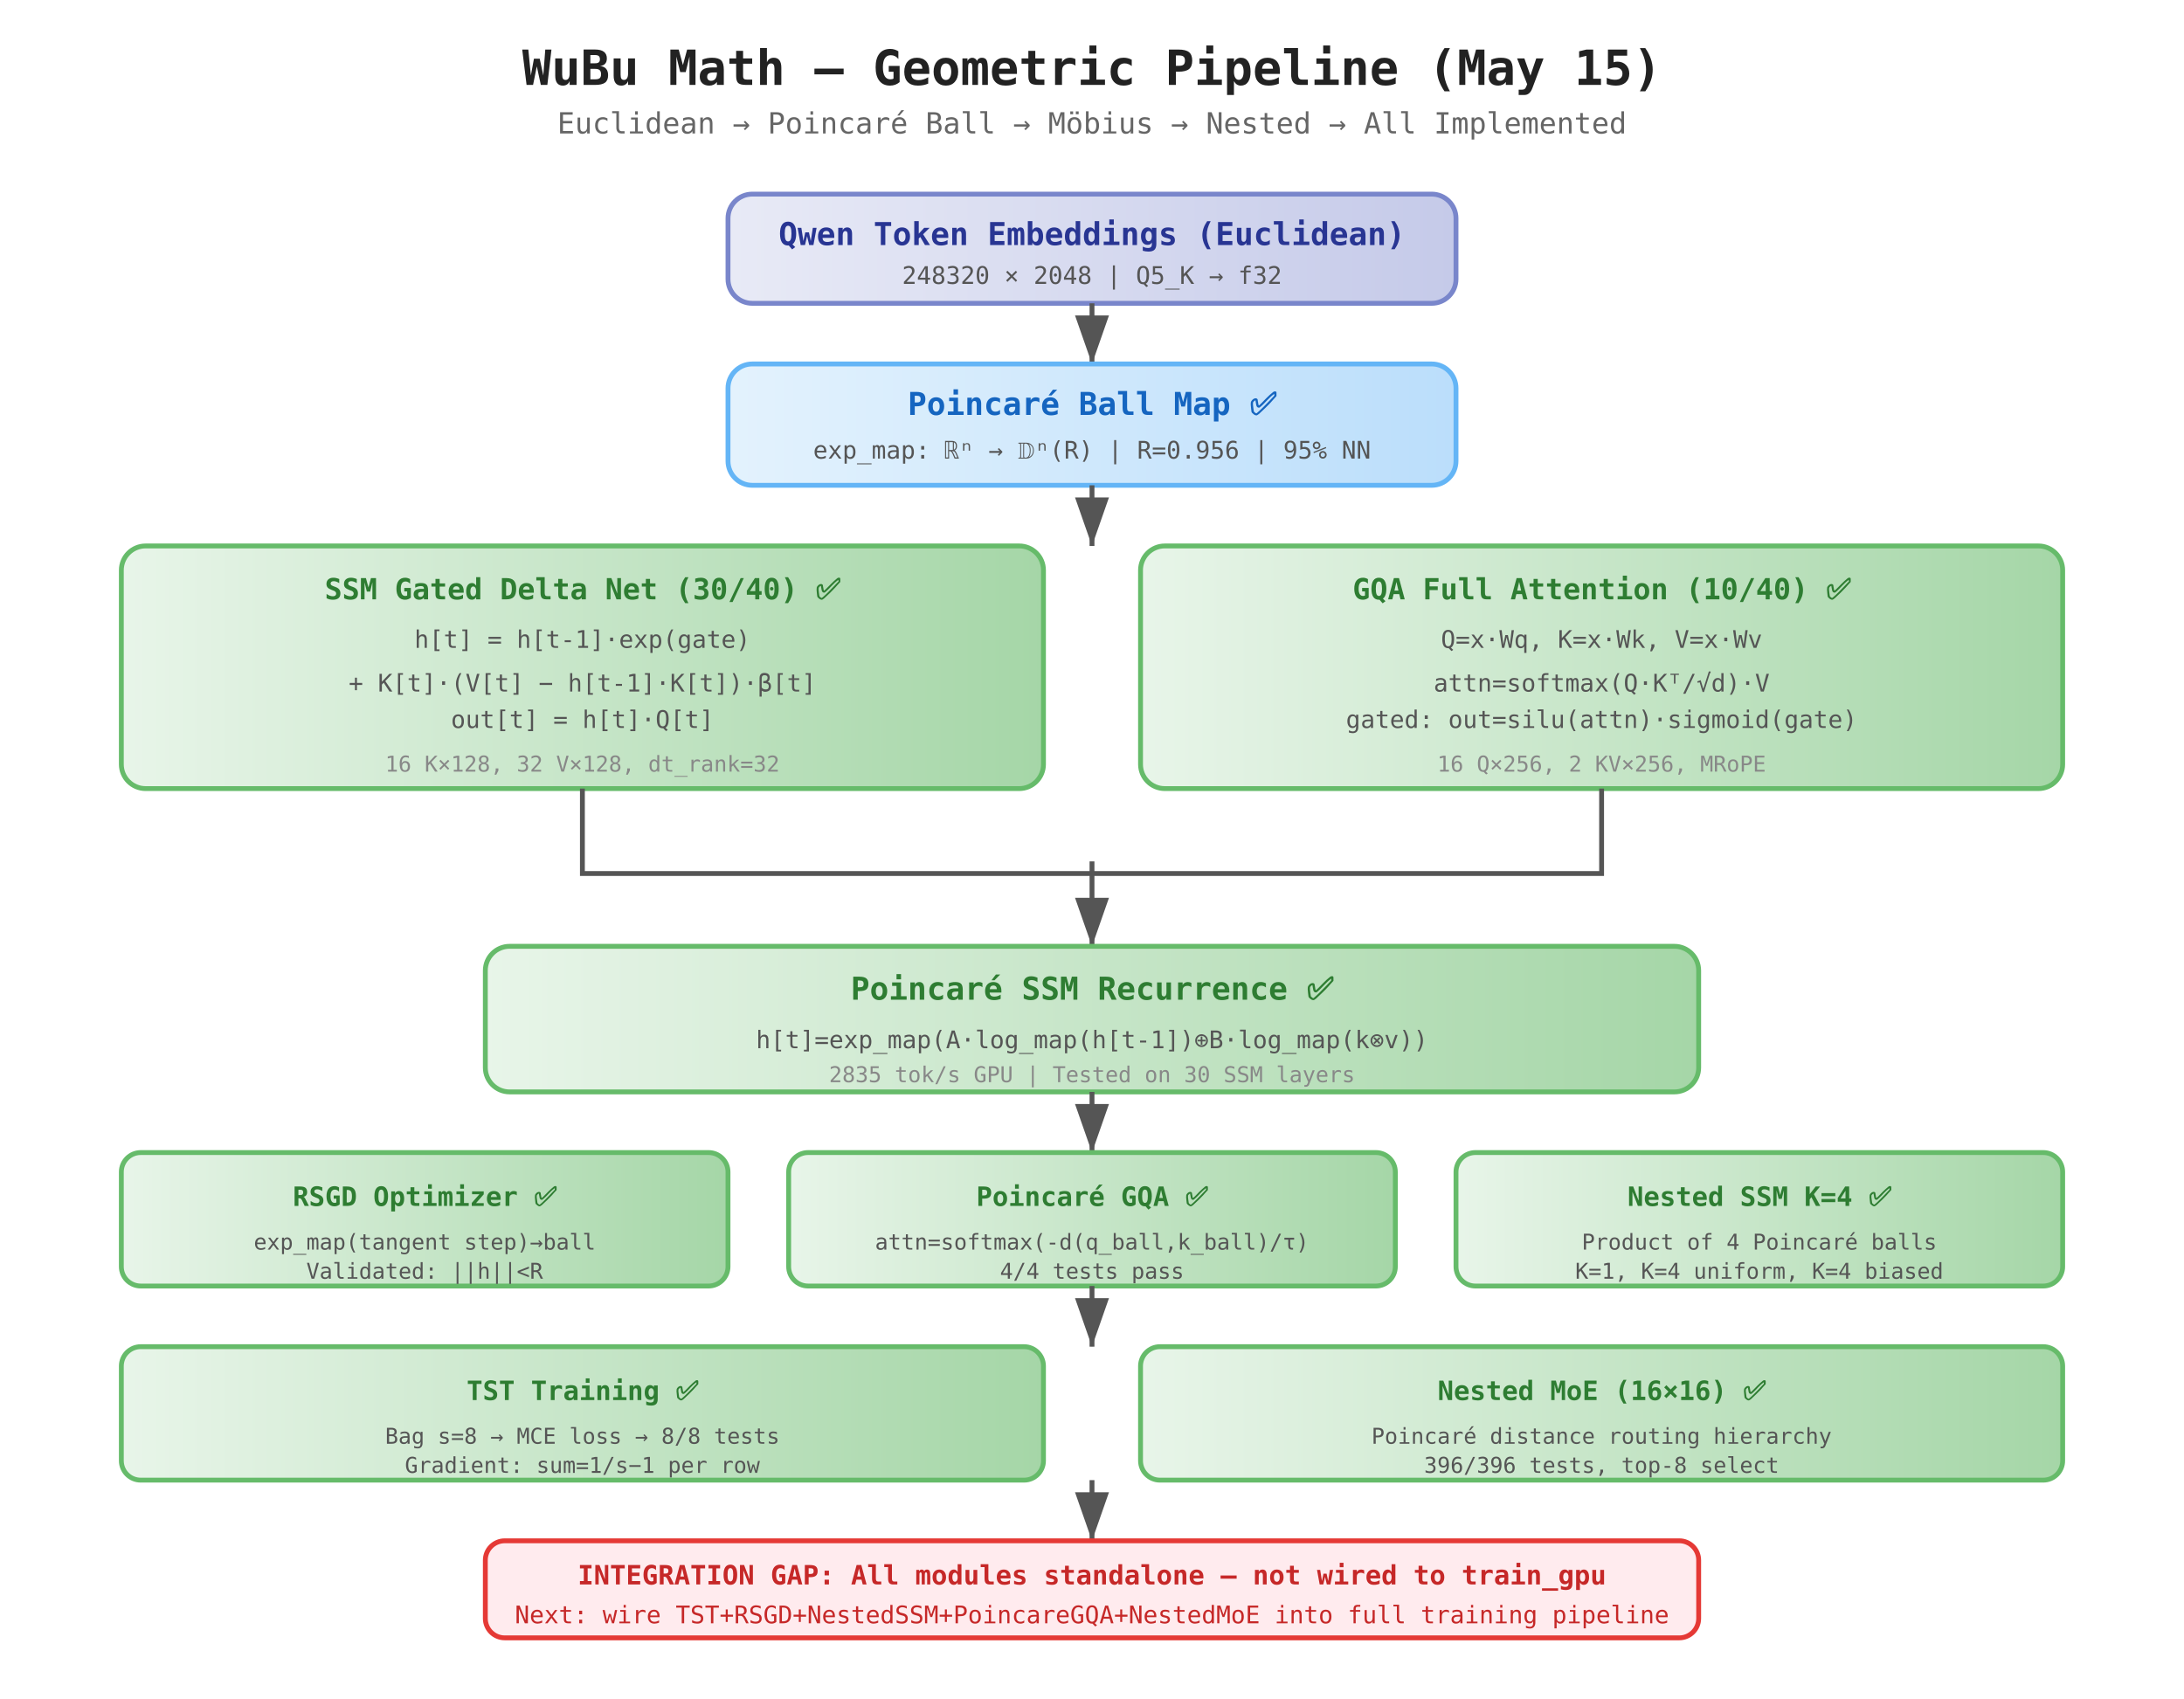
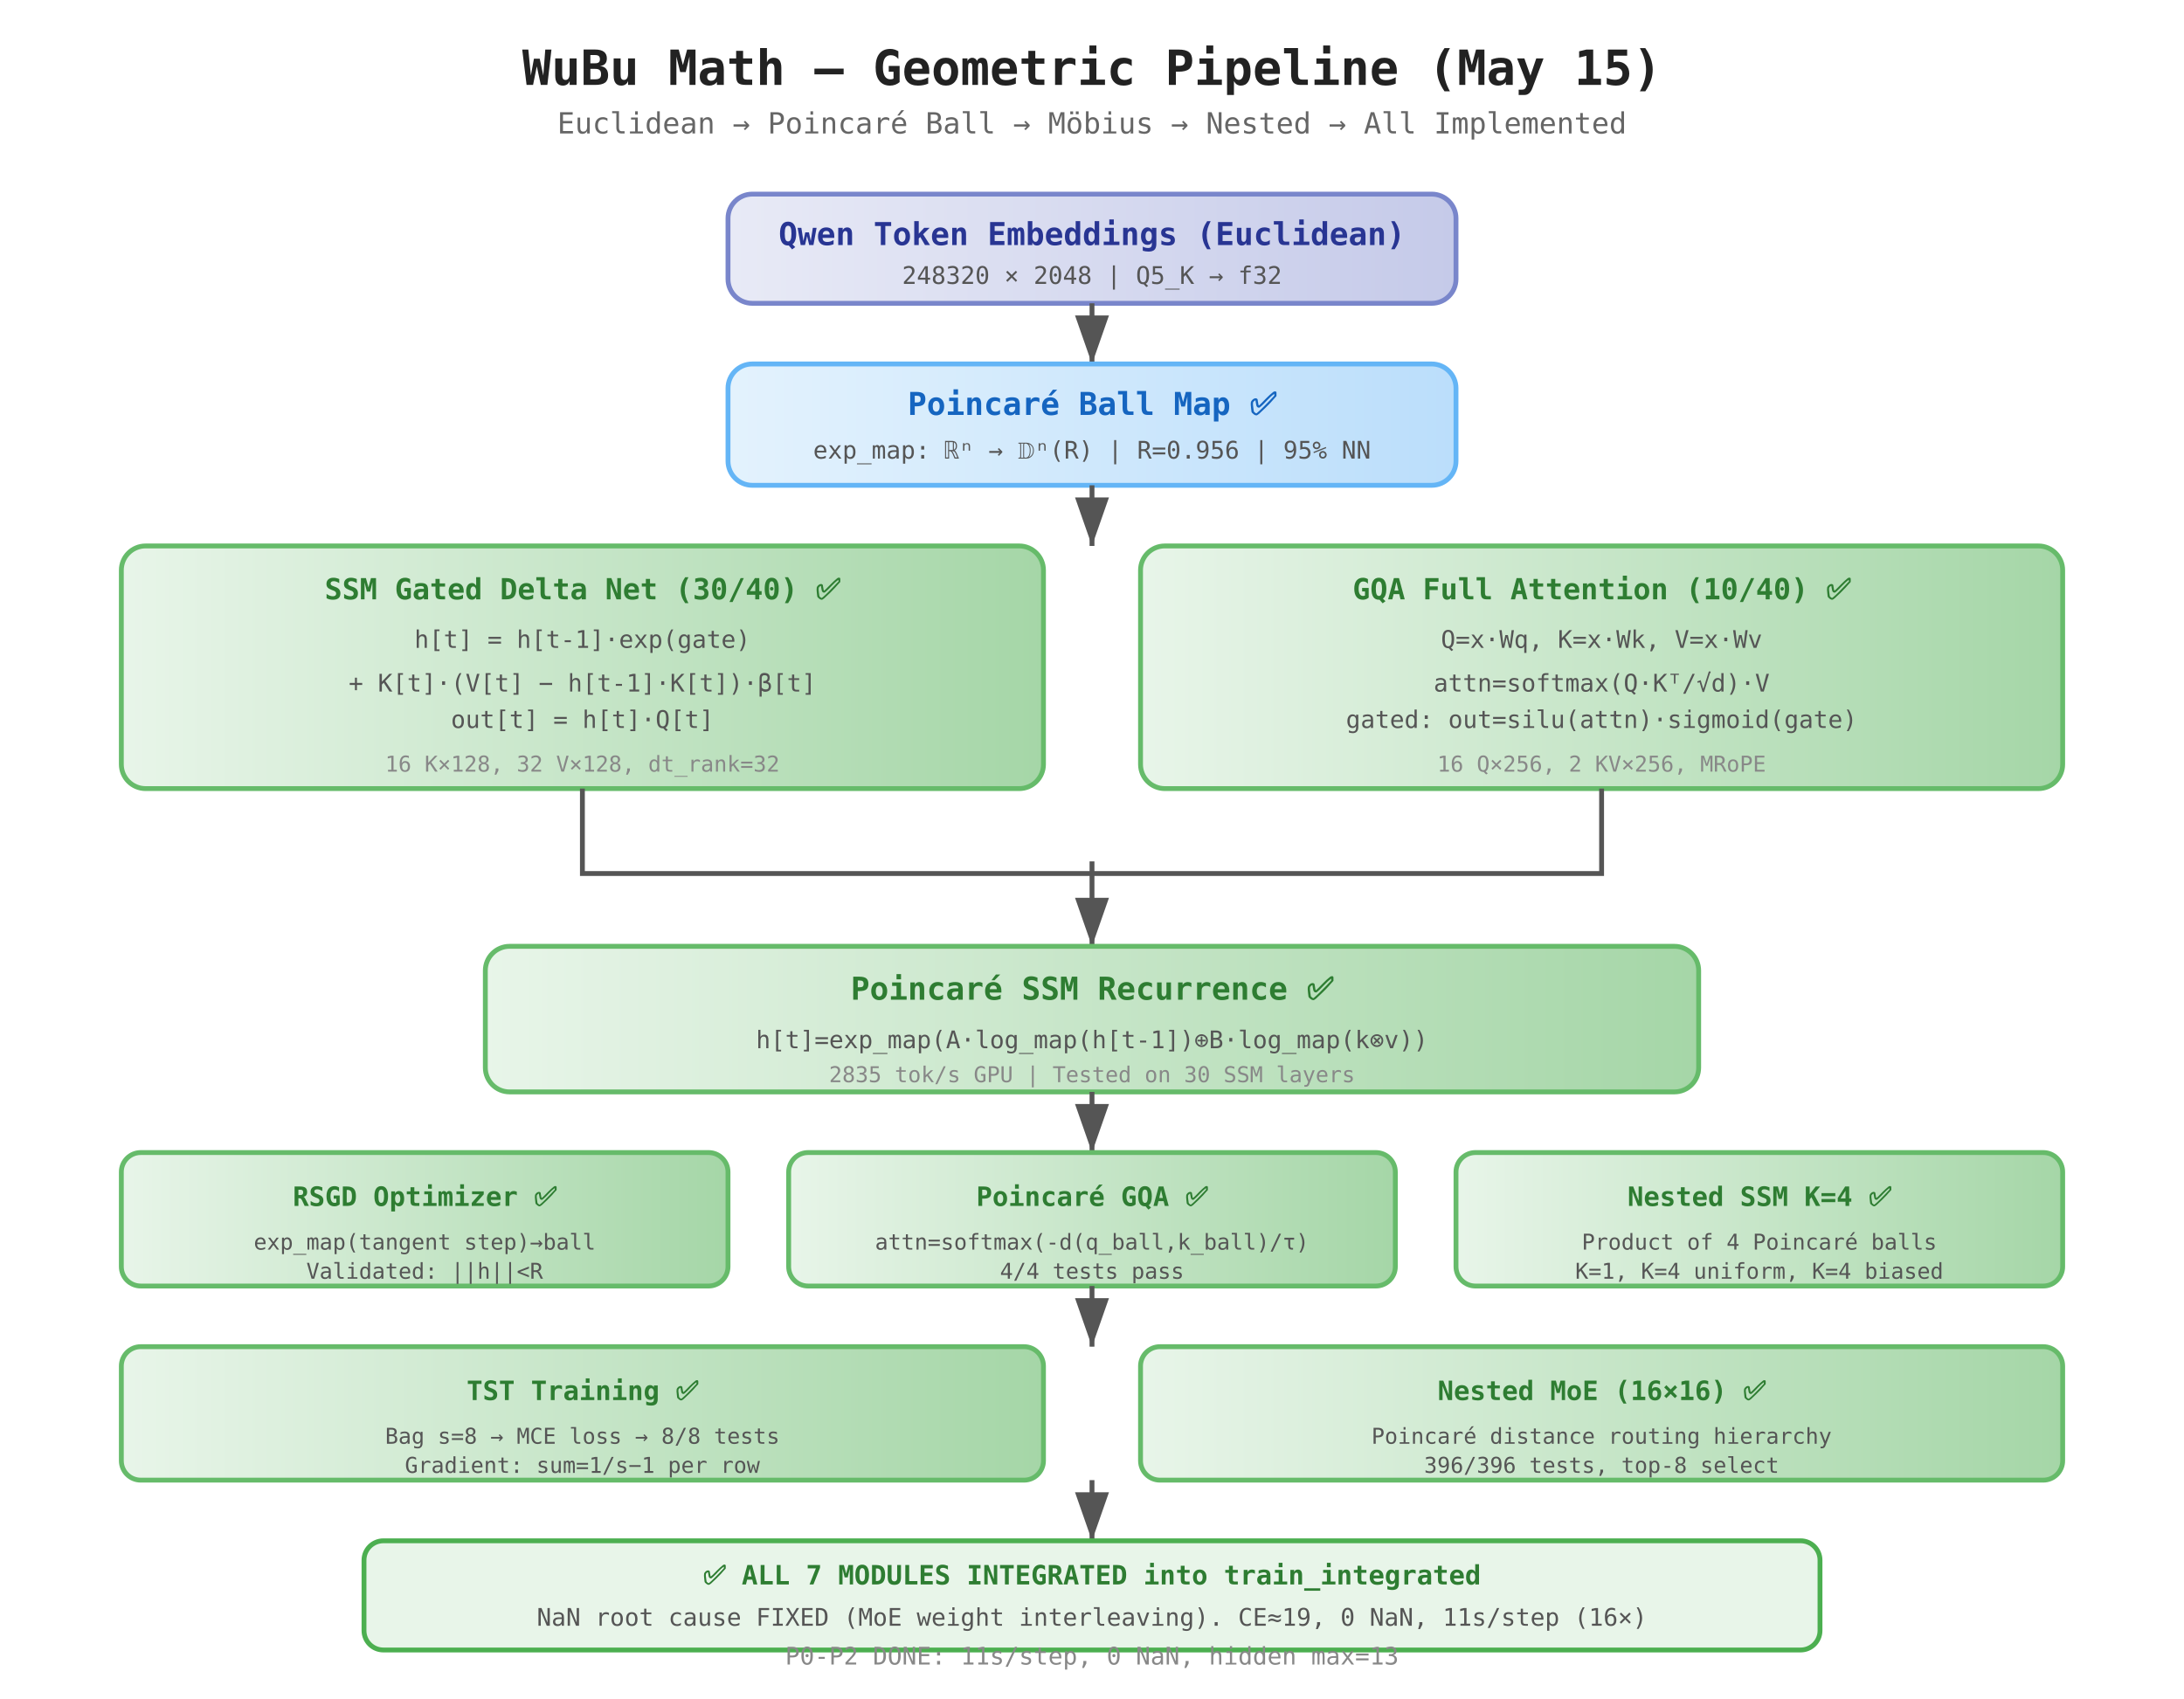
<svg xmlns="http://www.w3.org/2000/svg" viewBox="0 0 900 700" font-family="monospace">
  <defs>
    <linearGradient id="euclidean" x1="0%" y1="0%" x2="100%" y2="0%">
      <stop offset="0%" stop-color="#E8EAF6" />
      <stop offset="100%" stop-color="#C5CAE9" />
    </linearGradient>
    <linearGradient id="mobius" x1="0%" y1="0%" x2="100%" y2="0%">
      <stop offset="0%" stop-color="#FFF3E0" />
      <stop offset="100%" stop-color="#FFE0B2" />
    </linearGradient>
    <linearGradient id="poincare" x1="0%" y1="0%" x2="100%" y2="0%">
      <stop offset="0%" stop-color="#E3F2FD" />
      <stop offset="100%" stop-color="#BBDEFB" />
    </linearGradient>
    <linearGradient id="out" x1="0%" y1="0%" x2="100%" y2="0%">
      <stop offset="0%" stop-color="#F3E5F5" />
      <stop offset="100%" stop-color="#E1BEE7" />
    </linearGradient>
    <linearGradient id="donegrad" x1="0%" y1="0%" x2="100%" y2="0%">
      <stop offset="0%" stop-color="#E8F5E9" />
      <stop offset="100%" stop-color="#A5D6A7" />
    </linearGradient>
    <marker id="arrow" markerWidth="10" markerHeight="7" refX="10" refY="3.5" orient="auto">
      <polygon points="0 0, 10 3.5, 0 7" fill="#555" />
    </marker>
  </defs>
  <text x="450" y="35" text-anchor="middle" font-size="20" font-weight="bold" fill="#222">WuBu Math — Geometric Pipeline (May 15)</text>
  <text x="450" y="55" text-anchor="middle" font-size="12" fill="#666">Euclidean → Poincaré Ball → Möbius → Nested → All Implemented</text>
  <rect x="300" y="80" width="300" height="45" rx="10" fill="url(#euclidean)" stroke="#7986CB" stroke-width="2" />
  <text x="450" y="101" text-anchor="middle" font-size="13" font-weight="bold" fill="#283593">Qwen Token Embeddings (Euclidean)</text>
  <text x="450" y="117" text-anchor="middle" font-size="10" fill="#555">248320 × 2048 | Q5_K → f32</text>
  <line x1="450" y1="125" x2="450" y2="150" stroke="#555" stroke-width="2" marker-end="url(#arrow)" />
  <rect x="300" y="150" width="300" height="50" rx="10" fill="url(#poincare)" stroke="#64B5F6" stroke-width="2" />
  <text x="450" y="171" text-anchor="middle" font-size="13" font-weight="bold" fill="#1565C0">Poincaré Ball Map ✅</text>
  <text x="450" y="189" text-anchor="middle" font-size="10" fill="#555">exp_map: ℝⁿ → 𝔻ⁿ(R) | R=0.956 | 95% NN</text>
  <line x1="450" y1="200" x2="450" y2="225" stroke="#555" stroke-width="2" marker-end="url(#arrow)" />
  <rect x="50" y="225" width="380" height="100" rx="10" fill="url(#donegrad)" stroke="#66BB6A" stroke-width="2" />
  <text x="240" y="247" text-anchor="middle" font-size="12" font-weight="bold" fill="#2E7D32">SSM Gated Delta Net (30/40) ✅</text>
  <text x="240" y="267" text-anchor="middle" font-size="10" fill="#555">h[t] = h[t-1]·exp(gate)</text>
  <text x="240" y="285" text-anchor="middle" font-size="10" fill="#555">+ K[t]·(V[t] − h[t-1]·K[t])·β[t]</text>
  <text x="240" y="300" text-anchor="middle" font-size="10" fill="#555">out[t] = h[t]·Q[t]</text>
  <text x="240" y="318" text-anchor="middle" font-size="9" fill="#888">16 K×128, 32 V×128, dt_rank=32</text>
  <rect x="470" y="225" width="380" height="100" rx="10" fill="url(#donegrad)" stroke="#66BB6A" stroke-width="2" />
  <text x="660" y="247" text-anchor="middle" font-size="12" font-weight="bold" fill="#2E7D32">GQA Full Attention (10/40) ✅</text>
  <text x="660" y="267" text-anchor="middle" font-size="10" fill="#555">Q=x·Wq, K=x·Wk, V=x·Wv</text>
  <text x="660" y="285" text-anchor="middle" font-size="10" fill="#555">attn=softmax(Q·Kᵀ/√d)·V</text>
  <text x="660" y="300" text-anchor="middle" font-size="10" fill="#555">gated: out=silu(attn)·sigmoid(gate)</text>
  <text x="660" y="318" text-anchor="middle" font-size="9" fill="#888">16 Q×256, 2 KV×256, MRoPE</text>
  <path d="M 240 325 L 240 360 L 450 360" fill="none" stroke="#555" stroke-width="2" />
  <path d="M 660 325 L 660 360 L 450 360" fill="none" stroke="#555" stroke-width="2" />
  <line x1="450" y1="355" x2="450" y2="390" stroke="#555" stroke-width="2" marker-end="url(#arrow)" />
  <rect x="200" y="390" width="500" height="60" rx="10" fill="url(#donegrad)" stroke="#66BB6A" stroke-width="2" />
  <text x="450" y="412" text-anchor="middle" font-size="13" font-weight="bold" fill="#2E7D32">Poincaré SSM Recurrence ✅</text>
  <text x="450" y="432" text-anchor="middle" font-size="10" fill="#555">h[t]=exp_map(A·log_map(h[t-1])⊕B·log_map(k⊗v))</text>
  <text x="450" y="446" text-anchor="middle" font-size="9" fill="#888">2835 tok/s GPU | Tested on 30 SSM layers</text>
  <line x1="450" y1="450" x2="450" y2="475" stroke="#555" stroke-width="2" marker-end="url(#arrow)" />
  <rect x="50" y="475" width="250" height="55" rx="8" fill="url(#donegrad)" stroke="#66BB6A" stroke-width="2" />
  <text x="175" y="497" text-anchor="middle" font-size="11" font-weight="bold" fill="#2E7D32">RSGD Optimizer ✅</text>
  <text x="175" y="515" text-anchor="middle" font-size="9" fill="#555">exp_map(tangent step)→ball</text>
  <text x="175" y="527" text-anchor="middle" font-size="9" fill="#555">Validated: ||h||&lt;R</text>
  <rect x="325" y="475" width="250" height="55" rx="8" fill="url(#donegrad)" stroke="#66BB6A" stroke-width="2" />
  <text x="450" y="497" text-anchor="middle" font-size="11" font-weight="bold" fill="#2E7D32">Poincaré GQA ✅</text>
  <text x="450" y="515" text-anchor="middle" font-size="9" fill="#555">attn=softmax(-d(q_ball,k_ball)/τ)</text>
  <text x="450" y="527" text-anchor="middle" font-size="9" fill="#555">4/4 tests pass</text>
  <rect x="600" y="475" width="250" height="55" rx="8" fill="url(#donegrad)" stroke="#66BB6A" stroke-width="2" />
  <text x="725" y="497" text-anchor="middle" font-size="11" font-weight="bold" fill="#2E7D32">Nested SSM K=4 ✅</text>
  <text x="725" y="515" text-anchor="middle" font-size="9" fill="#555">Product of 4 Poincaré balls</text>
  <text x="725" y="527" text-anchor="middle" font-size="9" fill="#555">K=1, K=4 uniform, K=4 biased</text>
  <line x1="450" y1="530" x2="450" y2="555" stroke="#555" stroke-width="2" marker-end="url(#arrow)" />
  <rect x="50" y="555" width="380" height="55" rx="8" fill="url(#donegrad)" stroke="#66BB6A" stroke-width="2" />
  <text x="240" y="577" text-anchor="middle" font-size="11" font-weight="bold" fill="#2E7D32">TST Training ✅</text>
  <text x="240" y="595" text-anchor="middle" font-size="9" fill="#555">Bag s=8 → MCE loss → 8/8 tests</text>
  <text x="240" y="607" text-anchor="middle" font-size="9" fill="#555">Gradient: sum=1/s−1 per row</text>
  <rect x="470" y="555" width="380" height="55" rx="8" fill="url(#donegrad)" stroke="#66BB6A" stroke-width="2" />
  <text x="660" y="577" text-anchor="middle" font-size="11" font-weight="bold" fill="#2E7D32">Nested MoE (16×16) ✅</text>
  <text x="660" y="595" text-anchor="middle" font-size="9" fill="#555">Poincaré distance routing hierarchy</text>
  <text x="660" y="607" text-anchor="middle" font-size="9" fill="#555">396/396 tests, top-8 select</text>
  <line x1="450" y1="610" x2="450" y2="635" stroke="#555" stroke-width="2" marker-end="url(#arrow)" />
-   <rect x="200" y="635" width="500" height="40" rx="8" fill="#FFEBEE" stroke="#E53935" stroke-width="2" />
-   <text x="450" y="653" text-anchor="middle" font-size="11" font-weight="bold" fill="#C62828">INTEGRATION GAP: All modules standalone — not wired to train_gpu</text>
-   <text x="450" y="669" text-anchor="middle" font-size="10" fill="#C62828">Next: wire TST+RSGD+NestedSSM+PoincareGQA+NestedMoE into full training pipeline</text>
+   <rect x="150" y="635" width="600" height="45" rx="8" fill="#E8F5E9" stroke="#4CAF50" stroke-width="2" />
+   <text x="450" y="653" text-anchor="middle" font-size="11" font-weight="bold" fill="#2E7D32">✅ ALL 7 MODULES INTEGRATED into train_integrated</text>
+   <text x="450" y="670" text-anchor="middle" font-size="10" fill="#555">NaN root cause FIXED (MoE weight interleaving). CE≈19, 0 NaN, 11s/step (16×)</text>
+   <text x="450" y="686" text-anchor="middle" font-size="10" fill="#888">P0-P2 DONE: 11s/step, 0 NaN, hidden max=13</text>
</svg>
